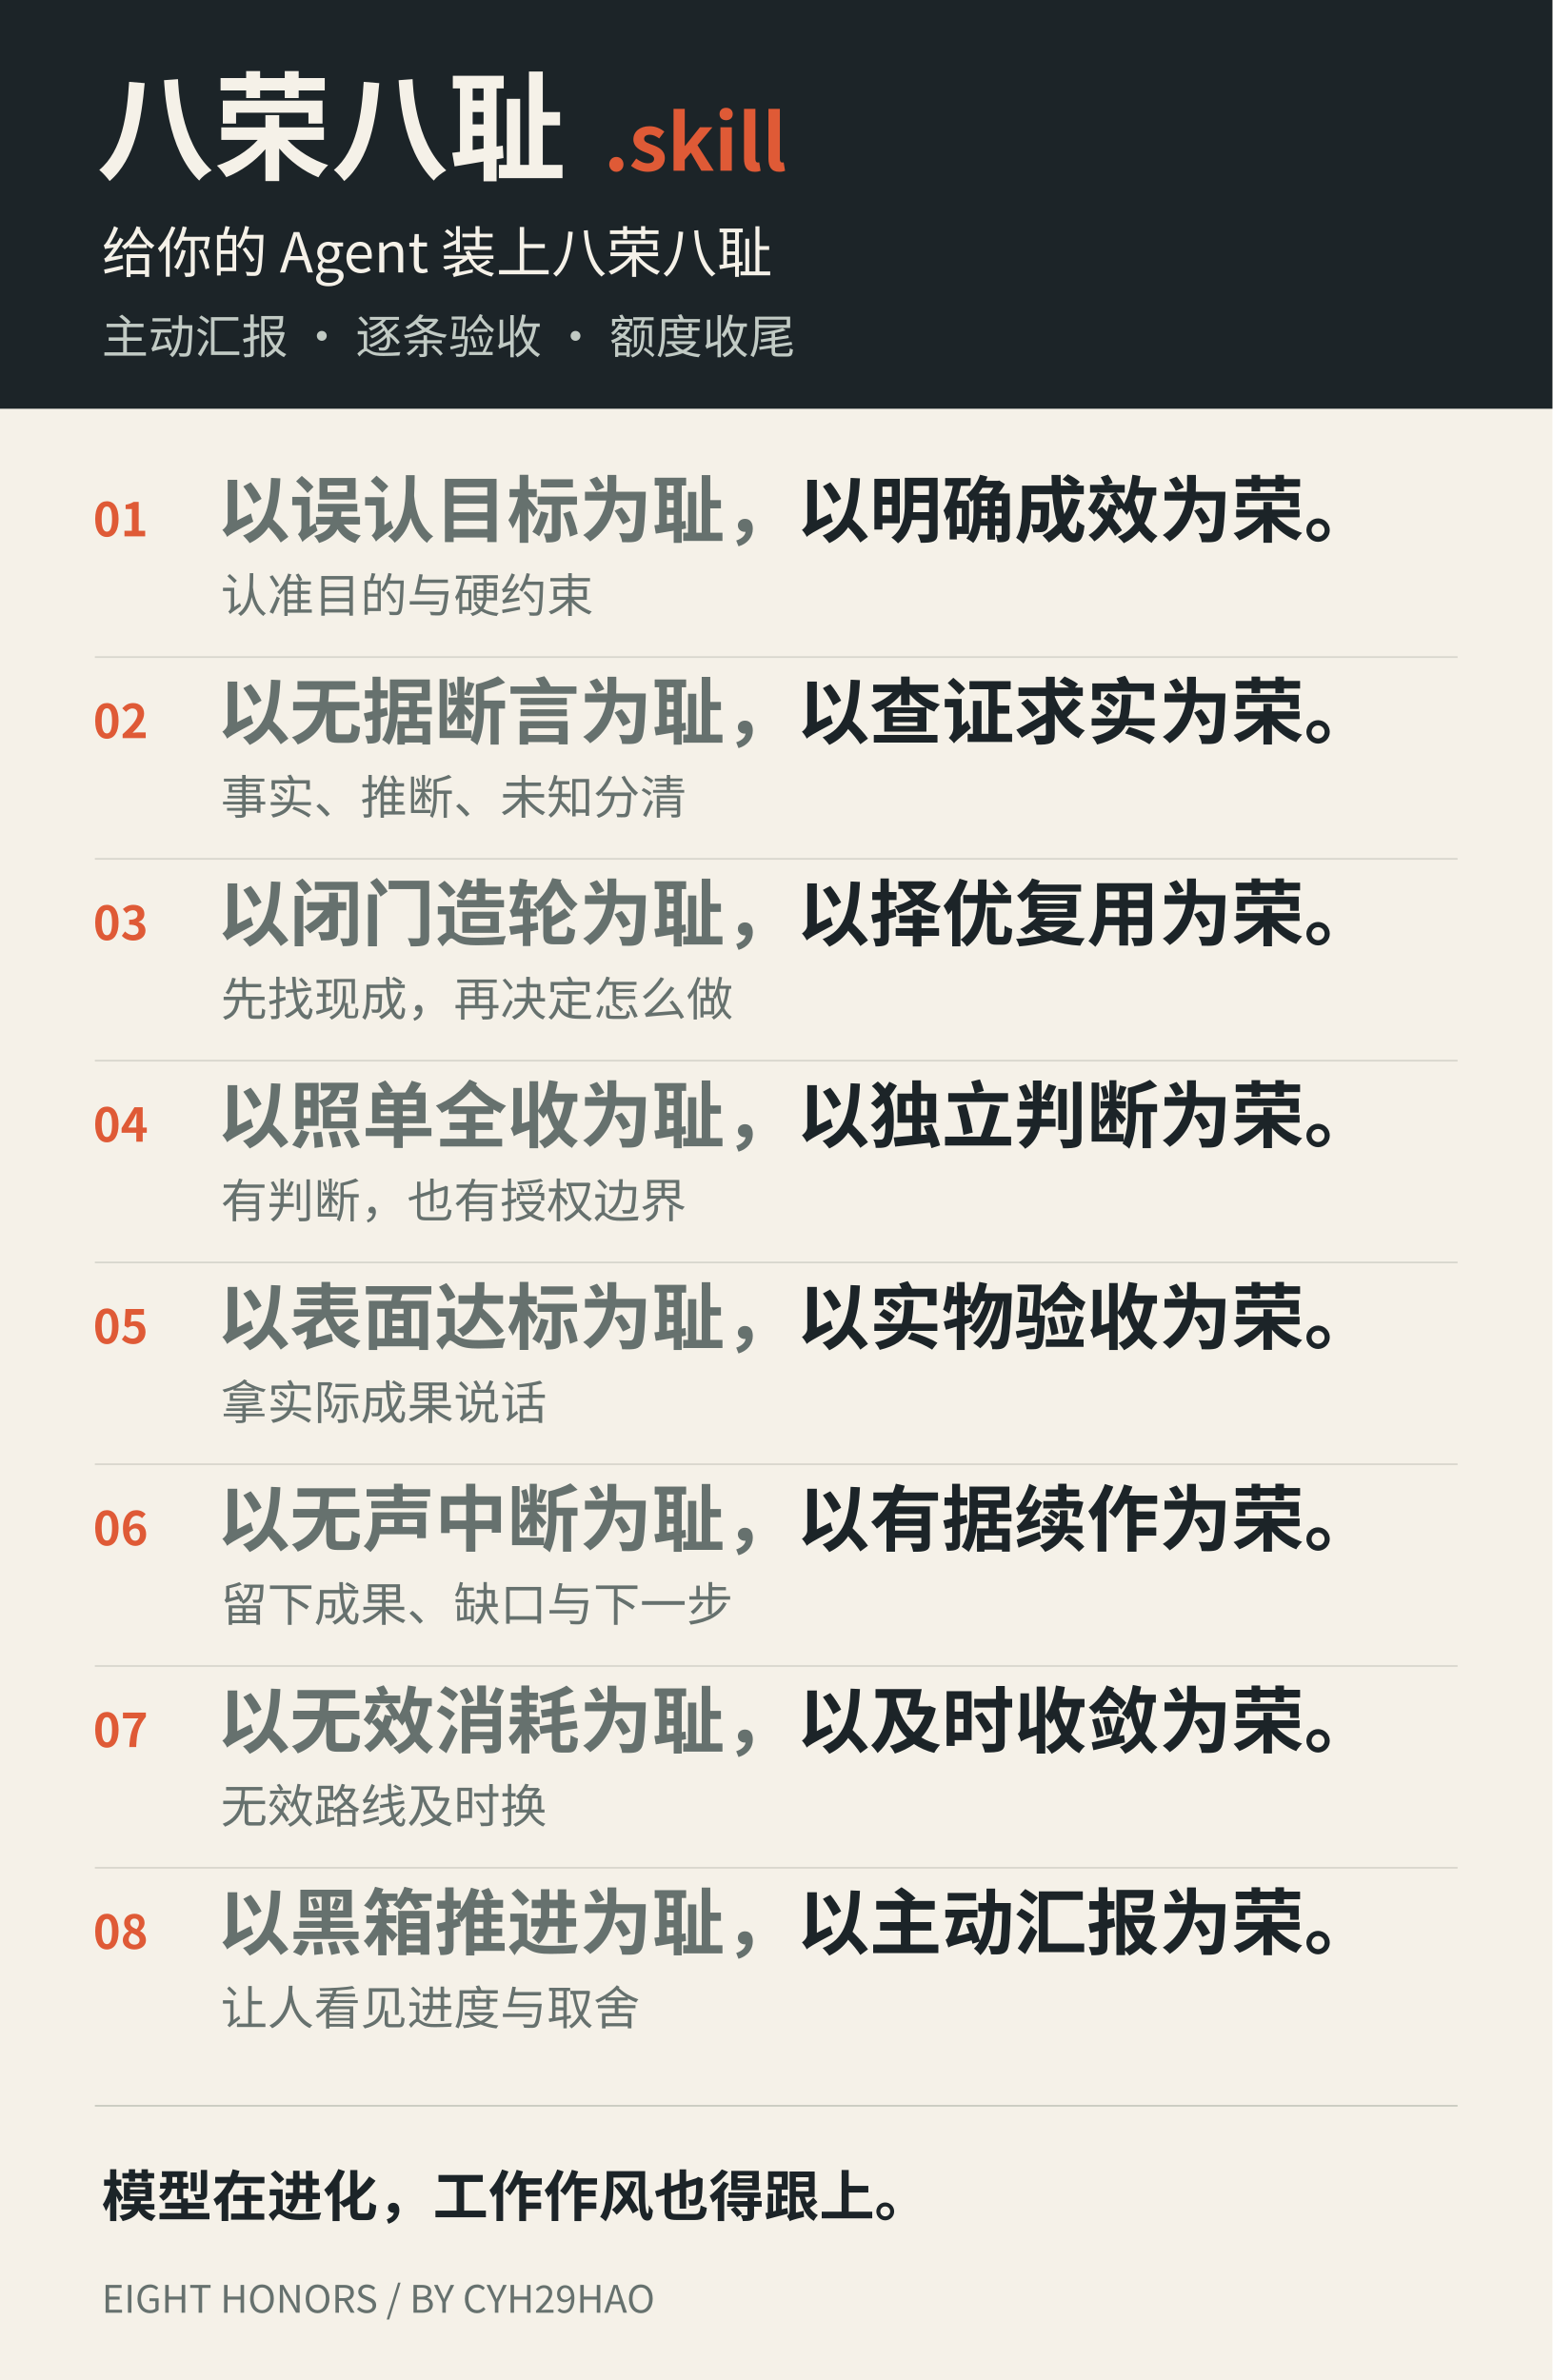
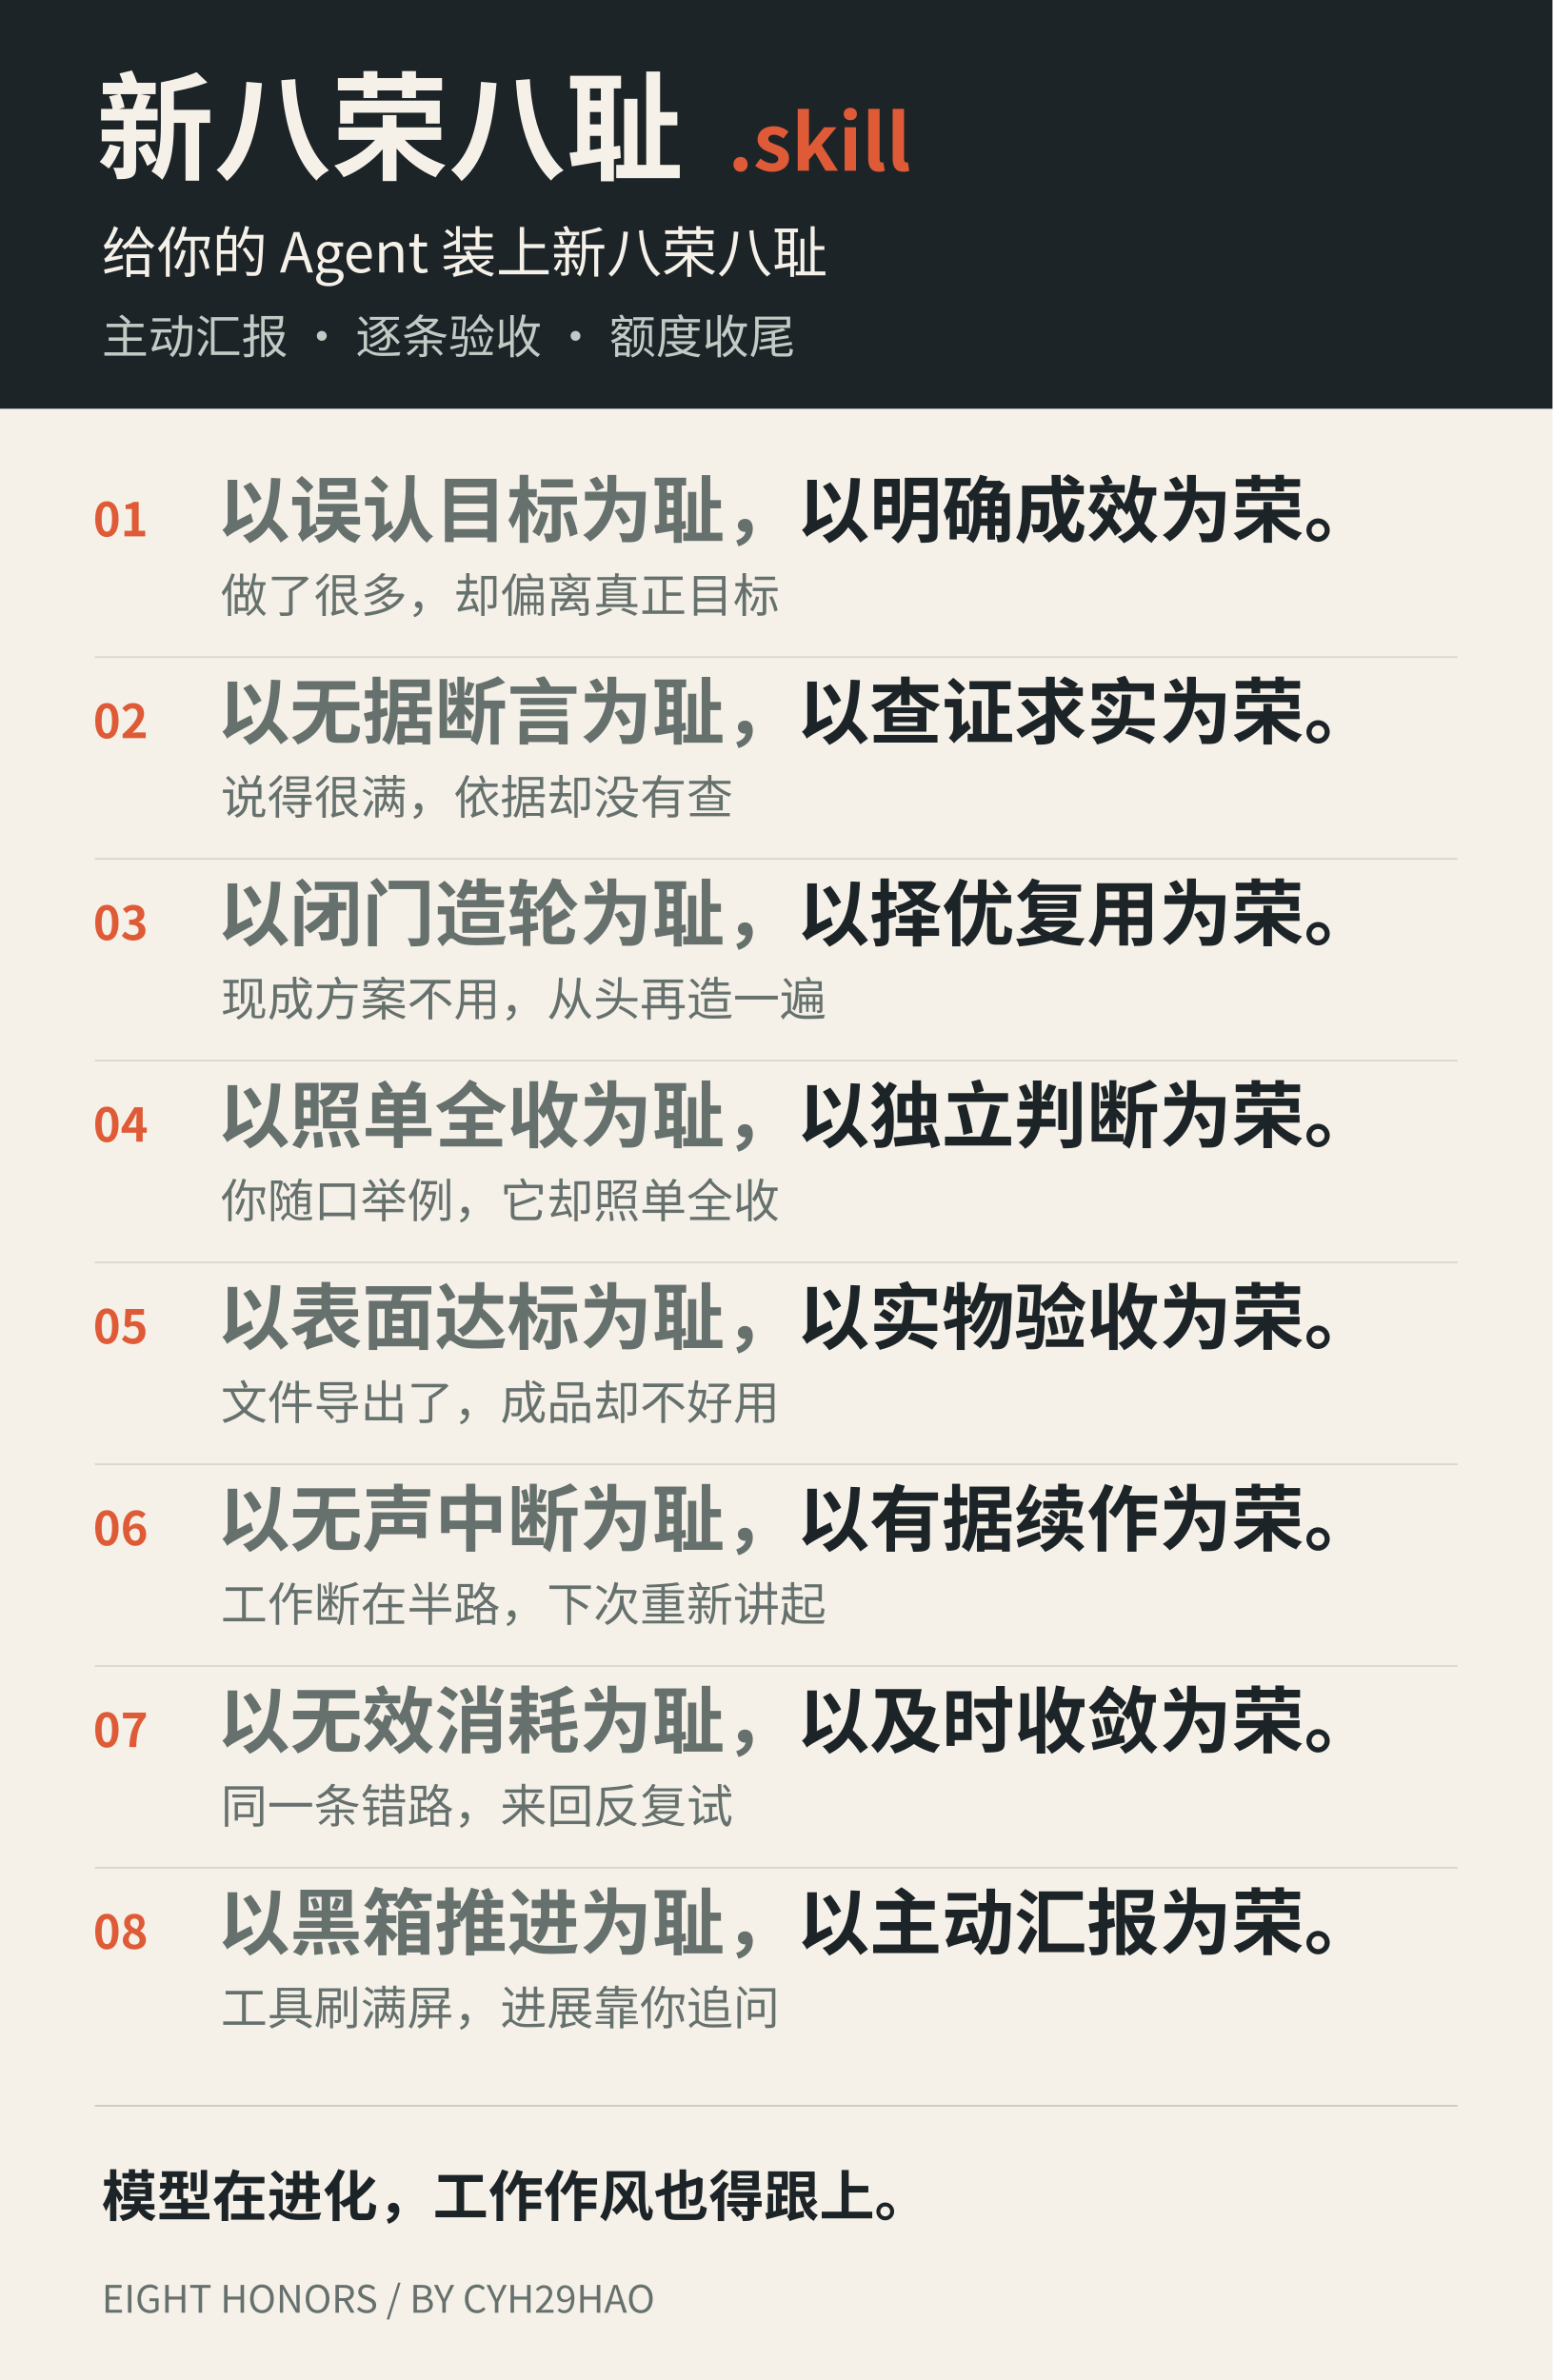
<svg xmlns="http://www.w3.org/2000/svg" width="900" height="1380" viewBox="0 0 900 1380" role="img">
  <rect width="900" height="1380" fill="#f5f1e8" />
  <rect width="900" height="237" fill="#1c2428" />
-   <text x="56" y="99" font-family="'Microsoft YaHei','PingFang SC','Noto Sans CJK SC',sans-serif" font-size="68" font-weight="800" fill="#f5f1e8">八荣八耻</text>
-   <text x="350" y="99" font-family="'Microsoft YaHei','PingFang SC','Noto Sans CJK SC',sans-serif" font-size="45" font-weight="600" fill="#df5a36">.skill</text>
-   <text x="59" y="158" font-family="'Microsoft YaHei','PingFang SC','Noto Sans CJK SC',sans-serif" font-size="32" font-weight="400" fill="#f5f1e8">给你的 Agent 装上八荣八耻</text>
+   <text x="56" y="99" font-family="'Microsoft YaHei','PingFang SC','Noto Sans CJK SC',sans-serif" font-size="68" font-weight="800" fill="#f5f1e8">新八荣八耻</text>
+   <text x="422" y="99" font-family="'Microsoft YaHei','PingFang SC','Noto Sans CJK SC',sans-serif" font-size="45" font-weight="600" fill="#df5a36">.skill</text>
+   <text x="59" y="158" font-family="'Microsoft YaHei','PingFang SC','Noto Sans CJK SC',sans-serif" font-size="32" font-weight="400" fill="#f5f1e8">给你的 Agent 装上新八荣八耻</text>
  <text x="59" y="205" font-family="'Microsoft YaHei','PingFang SC','Noto Sans CJK SC',sans-serif" font-size="27" font-weight="400" fill="#c1cac4">主动汇报 · 逐条验收 · 额度收尾</text>
  <text x="54" y="311" font-family="'Microsoft YaHei','PingFang SC','Noto Sans CJK SC',sans-serif" font-size="27" font-weight="700" fill="#df5a36">01</text>
  <text x="126" y="311" font-family="'Microsoft YaHei','PingFang SC','Noto Sans CJK SC',sans-serif" font-size="42" font-weight="600" fill="#66716e">以误认目标为耻，</text>
  <text x="462" y="311" font-family="'Microsoft YaHei','PingFang SC','Noto Sans CJK SC',sans-serif" font-size="42" font-weight="800" fill="#1c2428">以明确成效为荣。</text>
-   <text x="128" y="355" font-family="'Microsoft YaHei','PingFang SC','Noto Sans CJK SC',sans-serif" font-size="27" font-weight="400" fill="#66716e">认准目的与硬约束</text>
+   <text x="128" y="355" font-family="'Microsoft YaHei','PingFang SC','Noto Sans CJK SC',sans-serif" font-size="27" font-weight="400" fill="#66716e">做了很多，却偏离真正目标</text>
  <line x1="55" y1="381" x2="845" y2="381" stroke="#d8d6cd" />
  <text x="54" y="428" font-family="'Microsoft YaHei','PingFang SC','Noto Sans CJK SC',sans-serif" font-size="27" font-weight="700" fill="#df5a36">02</text>
  <text x="126" y="428" font-family="'Microsoft YaHei','PingFang SC','Noto Sans CJK SC',sans-serif" font-size="42" font-weight="600" fill="#66716e">以无据断言为耻，</text>
  <text x="462" y="428" font-family="'Microsoft YaHei','PingFang SC','Noto Sans CJK SC',sans-serif" font-size="42" font-weight="800" fill="#1c2428">以查证求实为荣。</text>
-   <text x="128" y="472" font-family="'Microsoft YaHei','PingFang SC','Noto Sans CJK SC',sans-serif" font-size="27" font-weight="400" fill="#66716e">事实、推断、未知分清</text>
+   <text x="128" y="472" font-family="'Microsoft YaHei','PingFang SC','Noto Sans CJK SC',sans-serif" font-size="27" font-weight="400" fill="#66716e">说得很满，依据却没有查</text>
  <line x1="55" y1="498" x2="845" y2="498" stroke="#d8d6cd" />
  <text x="54" y="545" font-family="'Microsoft YaHei','PingFang SC','Noto Sans CJK SC',sans-serif" font-size="27" font-weight="700" fill="#df5a36">03</text>
  <text x="126" y="545" font-family="'Microsoft YaHei','PingFang SC','Noto Sans CJK SC',sans-serif" font-size="42" font-weight="600" fill="#66716e">以闭门造轮为耻，</text>
  <text x="462" y="545" font-family="'Microsoft YaHei','PingFang SC','Noto Sans CJK SC',sans-serif" font-size="42" font-weight="800" fill="#1c2428">以择优复用为荣。</text>
-   <text x="128" y="589" font-family="'Microsoft YaHei','PingFang SC','Noto Sans CJK SC',sans-serif" font-size="27" font-weight="400" fill="#66716e">先找现成，再决定怎么做</text>
+   <text x="128" y="589" font-family="'Microsoft YaHei','PingFang SC','Noto Sans CJK SC',sans-serif" font-size="27" font-weight="400" fill="#66716e">现成方案不用，从头再造一遍</text>
  <line x1="55" y1="615" x2="845" y2="615" stroke="#d8d6cd" />
  <text x="54" y="662" font-family="'Microsoft YaHei','PingFang SC','Noto Sans CJK SC',sans-serif" font-size="27" font-weight="700" fill="#df5a36">04</text>
  <text x="126" y="662" font-family="'Microsoft YaHei','PingFang SC','Noto Sans CJK SC',sans-serif" font-size="42" font-weight="600" fill="#66716e">以照单全收为耻，</text>
  <text x="462" y="662" font-family="'Microsoft YaHei','PingFang SC','Noto Sans CJK SC',sans-serif" font-size="42" font-weight="800" fill="#1c2428">以独立判断为荣。</text>
-   <text x="128" y="706" font-family="'Microsoft YaHei','PingFang SC','Noto Sans CJK SC',sans-serif" font-size="27" font-weight="400" fill="#66716e">有判断，也有授权边界</text>
+   <text x="128" y="706" font-family="'Microsoft YaHei','PingFang SC','Noto Sans CJK SC',sans-serif" font-size="27" font-weight="400" fill="#66716e">你随口举例，它却照单全收</text>
  <line x1="55" y1="732" x2="845" y2="732" stroke="#d8d6cd" />
  <text x="54" y="779" font-family="'Microsoft YaHei','PingFang SC','Noto Sans CJK SC',sans-serif" font-size="27" font-weight="700" fill="#df5a36">05</text>
  <text x="126" y="779" font-family="'Microsoft YaHei','PingFang SC','Noto Sans CJK SC',sans-serif" font-size="42" font-weight="600" fill="#66716e">以表面达标为耻，</text>
  <text x="462" y="779" font-family="'Microsoft YaHei','PingFang SC','Noto Sans CJK SC',sans-serif" font-size="42" font-weight="800" fill="#1c2428">以实物验收为荣。</text>
-   <text x="128" y="823" font-family="'Microsoft YaHei','PingFang SC','Noto Sans CJK SC',sans-serif" font-size="27" font-weight="400" fill="#66716e">拿实际成果说话</text>
+   <text x="128" y="823" font-family="'Microsoft YaHei','PingFang SC','Noto Sans CJK SC',sans-serif" font-size="27" font-weight="400" fill="#66716e">文件导出了，成品却不好用</text>
  <line x1="55" y1="849" x2="845" y2="849" stroke="#d8d6cd" />
  <text x="54" y="896" font-family="'Microsoft YaHei','PingFang SC','Noto Sans CJK SC',sans-serif" font-size="27" font-weight="700" fill="#df5a36">06</text>
  <text x="126" y="896" font-family="'Microsoft YaHei','PingFang SC','Noto Sans CJK SC',sans-serif" font-size="42" font-weight="600" fill="#66716e">以无声中断为耻，</text>
  <text x="462" y="896" font-family="'Microsoft YaHei','PingFang SC','Noto Sans CJK SC',sans-serif" font-size="42" font-weight="800" fill="#1c2428">以有据续作为荣。</text>
-   <text x="128" y="940" font-family="'Microsoft YaHei','PingFang SC','Noto Sans CJK SC',sans-serif" font-size="27" font-weight="400" fill="#66716e">留下成果、缺口与下一步</text>
+   <text x="128" y="940" font-family="'Microsoft YaHei','PingFang SC','Noto Sans CJK SC',sans-serif" font-size="27" font-weight="400" fill="#66716e">工作断在半路，下次重新讲起</text>
  <line x1="55" y1="966" x2="845" y2="966" stroke="#d8d6cd" />
  <text x="54" y="1013" font-family="'Microsoft YaHei','PingFang SC','Noto Sans CJK SC',sans-serif" font-size="27" font-weight="700" fill="#df5a36">07</text>
  <text x="126" y="1013" font-family="'Microsoft YaHei','PingFang SC','Noto Sans CJK SC',sans-serif" font-size="42" font-weight="600" fill="#66716e">以无效消耗为耻，</text>
  <text x="462" y="1013" font-family="'Microsoft YaHei','PingFang SC','Noto Sans CJK SC',sans-serif" font-size="42" font-weight="800" fill="#1c2428">以及时收敛为荣。</text>
-   <text x="128" y="1057" font-family="'Microsoft YaHei','PingFang SC','Noto Sans CJK SC',sans-serif" font-size="27" font-weight="400" fill="#66716e">无效路线及时换</text>
+   <text x="128" y="1057" font-family="'Microsoft YaHei','PingFang SC','Noto Sans CJK SC',sans-serif" font-size="27" font-weight="400" fill="#66716e">同一条错路，来回反复试</text>
  <line x1="55" y1="1083" x2="845" y2="1083" stroke="#d8d6cd" />
  <text x="54" y="1130" font-family="'Microsoft YaHei','PingFang SC','Noto Sans CJK SC',sans-serif" font-size="27" font-weight="700" fill="#df5a36">08</text>
  <text x="126" y="1130" font-family="'Microsoft YaHei','PingFang SC','Noto Sans CJK SC',sans-serif" font-size="42" font-weight="600" fill="#66716e">以黑箱推进为耻，</text>
  <text x="462" y="1130" font-family="'Microsoft YaHei','PingFang SC','Noto Sans CJK SC',sans-serif" font-size="42" font-weight="800" fill="#1c2428">以主动汇报为荣。</text>
-   <text x="128" y="1174" font-family="'Microsoft YaHei','PingFang SC','Noto Sans CJK SC',sans-serif" font-size="27" font-weight="400" fill="#66716e">让人看见进度与取舍</text>
+   <text x="128" y="1174" font-family="'Microsoft YaHei','PingFang SC','Noto Sans CJK SC',sans-serif" font-size="27" font-weight="400" fill="#66716e">工具刷满屏，进展靠你追问</text>
  <line x1="55" y1="1221" x2="845" y2="1221" stroke="#c8cbc0" />
  <text x="59" y="1285" font-family="'Microsoft YaHei','PingFang SC','Noto Sans CJK SC',sans-serif" font-size="32" font-weight="600" fill="#1c2428">模型在进化，工作作风也得跟上。</text>
  <text x="59" y="1341" font-family="'Microsoft YaHei','PingFang SC','Noto Sans CJK SC',sans-serif" font-size="22" font-weight="400" fill="#66716e">EIGHT HONORS  /  BY CYH29HAO</text>
</svg>
